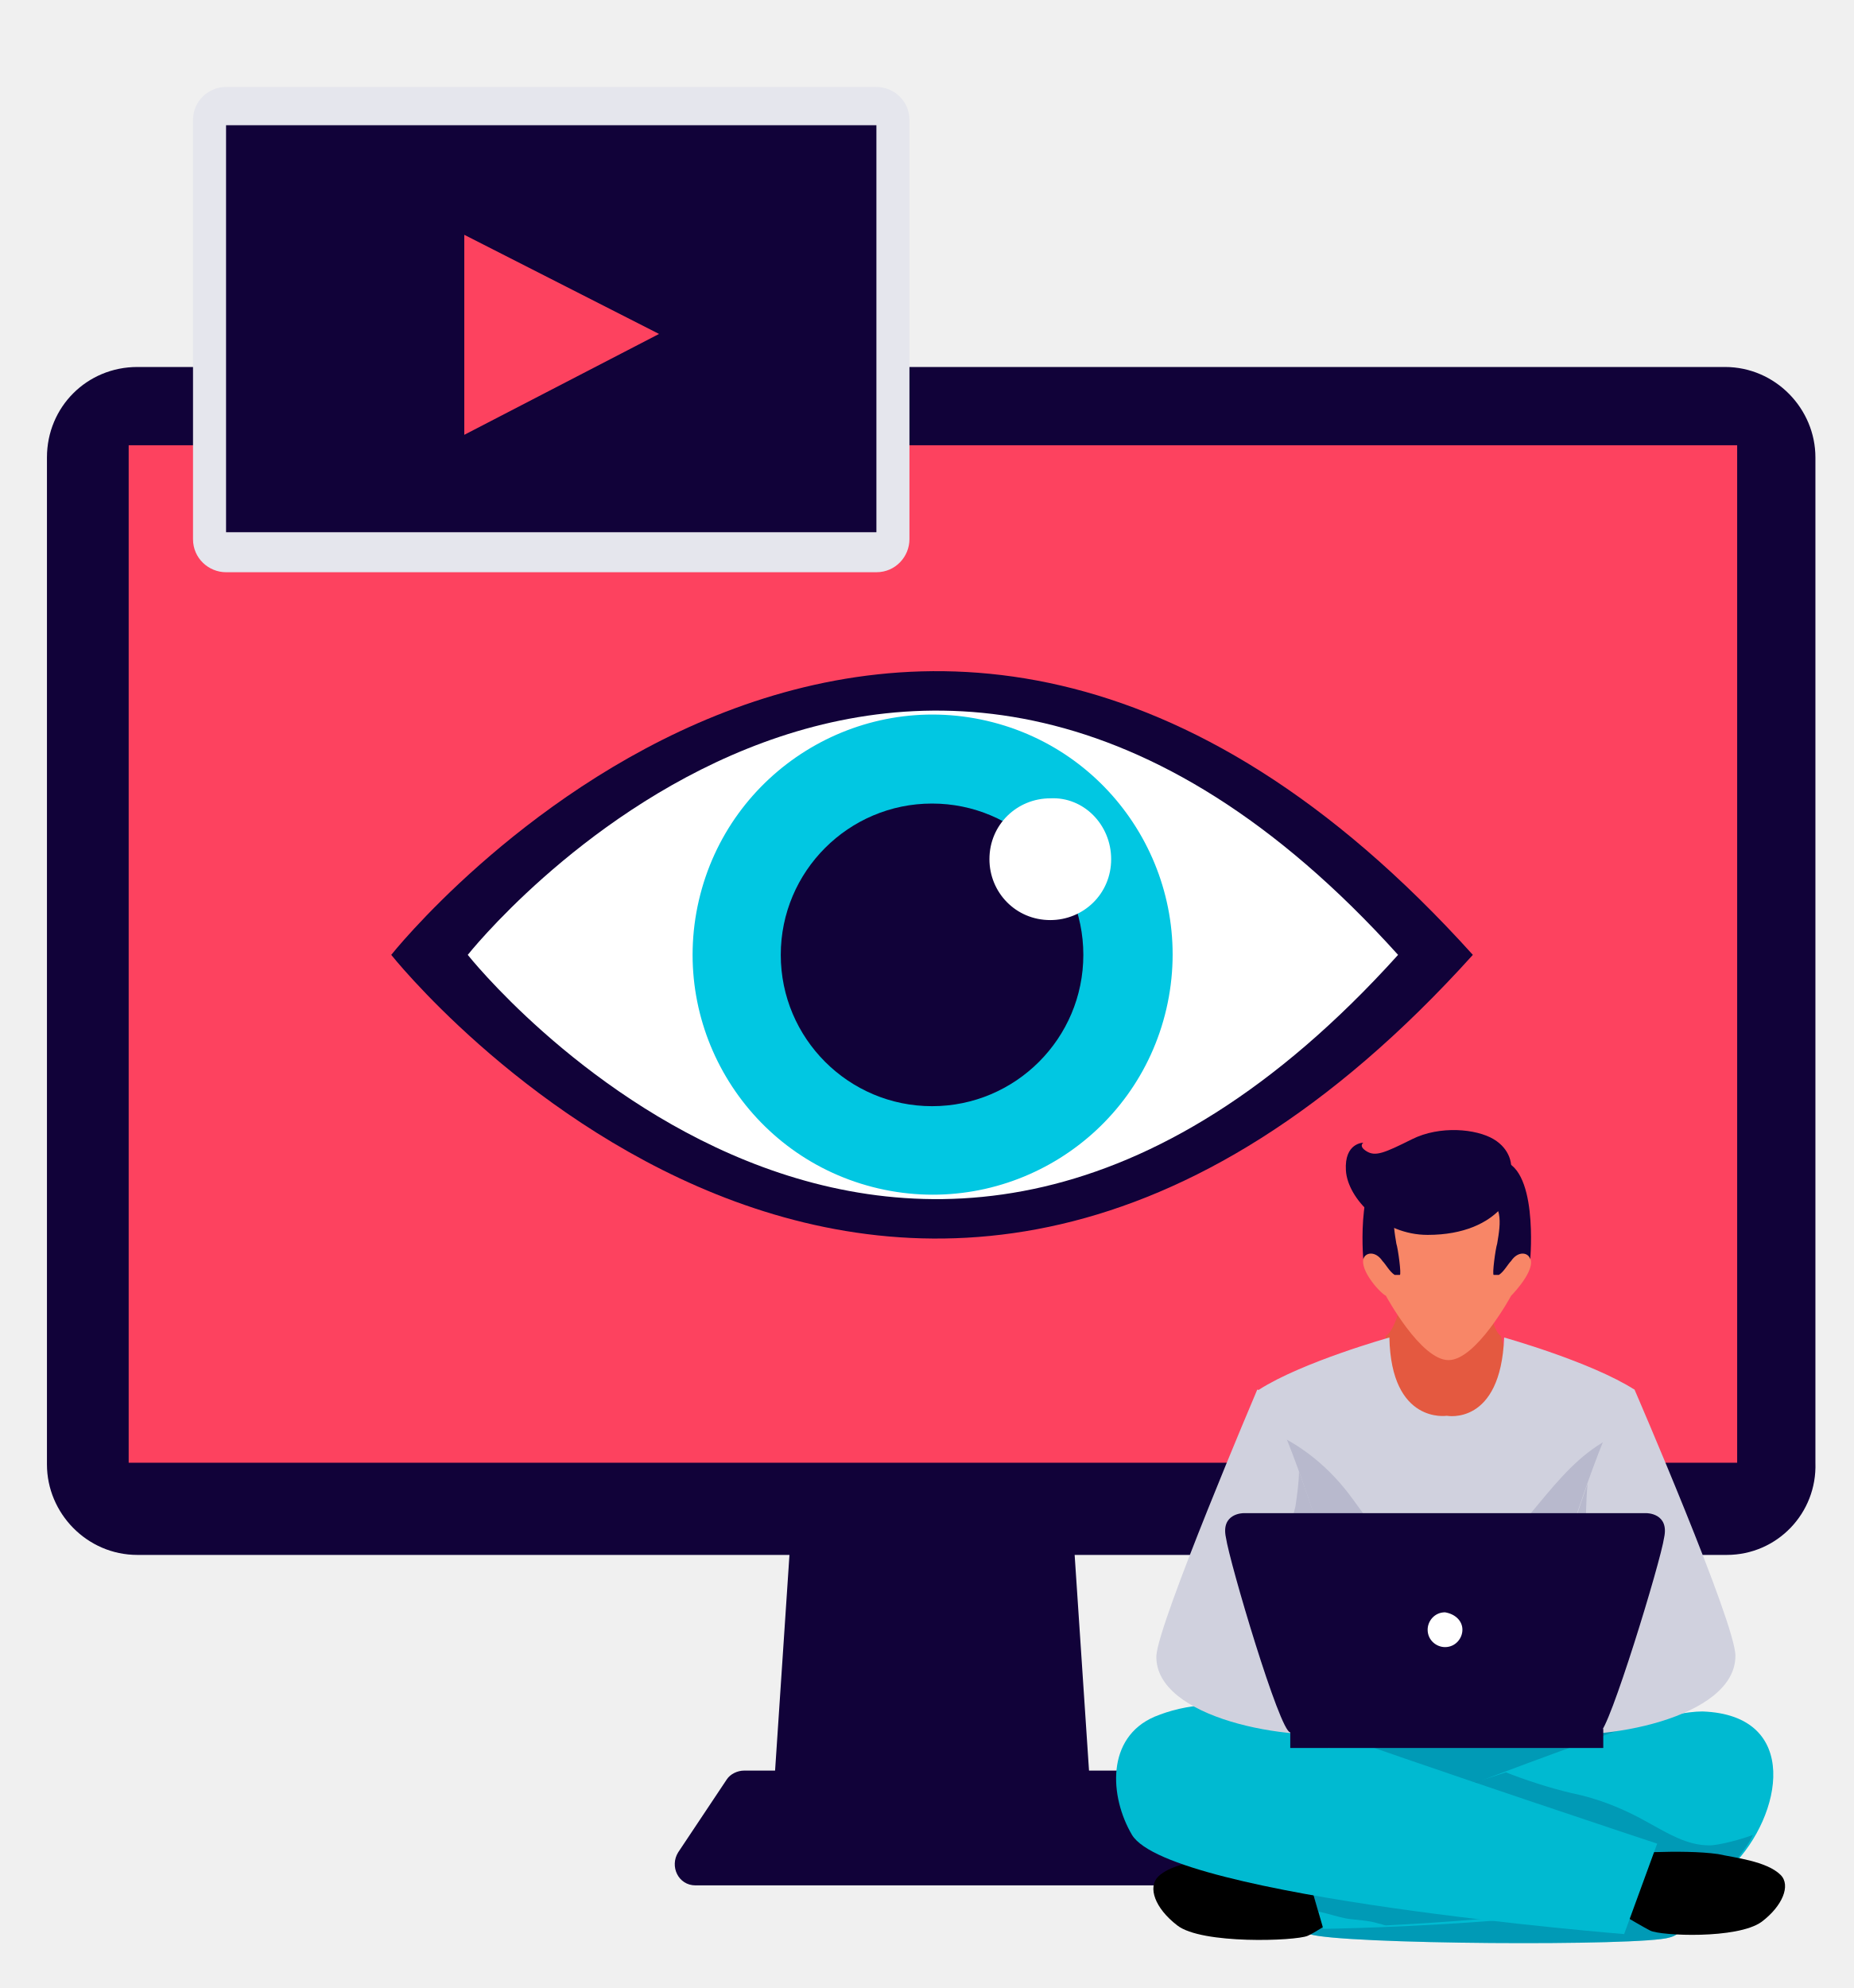
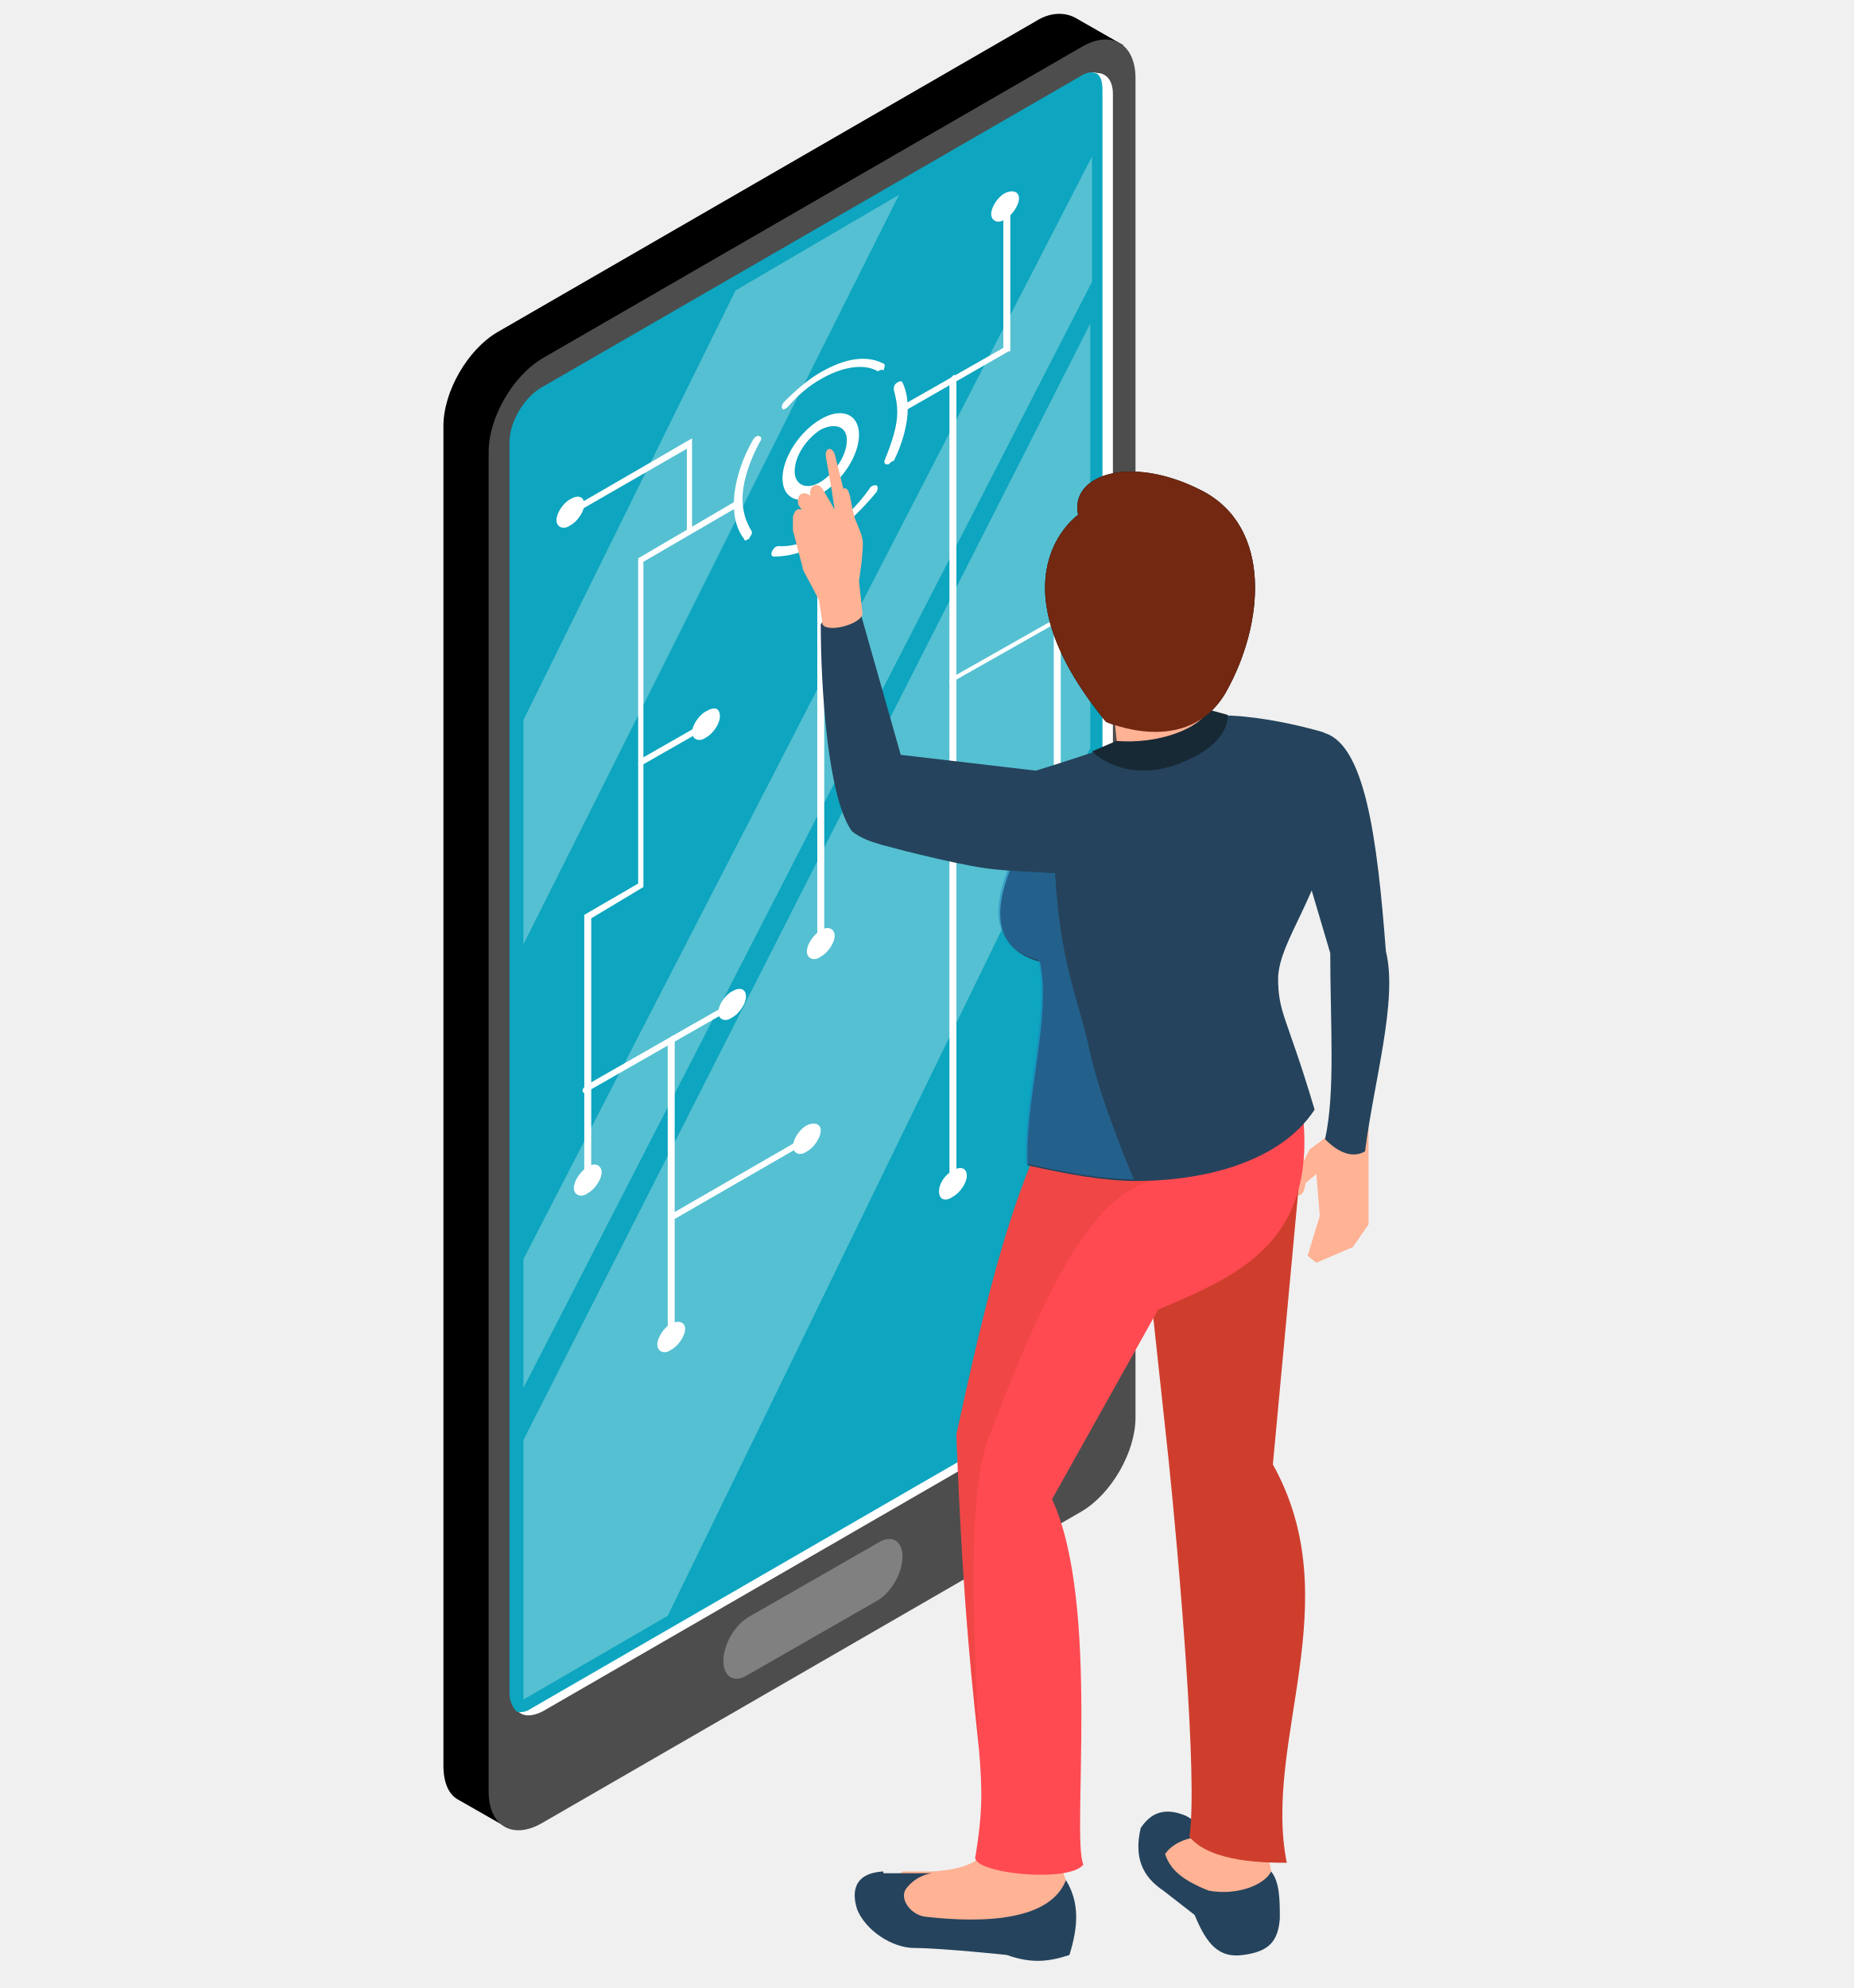
- <svg xmlns="http://www.w3.org/2000/svg" version="1.1" id="Layer_1" x="0px" y="0px" viewBox="0 0 106.6 114.3" style="enable-background:new 0 0 106.6 114.3;" xml:space="preserve">
+ <svg xmlns="http://www.w3.org/2000/svg" xmlns:xlink="http://www.w3.org/1999/xlink" version="1.1" id="Layer_1" x="0px" y="0px" viewBox="0 0 106.6 114.3" style="enable-background:new 0 0 106.6 114.3;" xml:space="preserve">
  <style type="text/css">
- 	.st0{fill:#110239;}
- 	.st1{fill:#FD425F;}
- 	.st2{fill:#616161;}
- 	.st3{fill:#00BAD1;}
- 	.st4{opacity:0.32;fill:#00547A;}
- 	.st5{fill:#E45940;}
- 	.st6{fill:#F88667;}
- 	.st7{fill:#D0D1DE;}
- 	.st8{fill:#B8B9CD;}
- 	.st9{fill:#FFFFFF;}
- 	.st10{fill:#01C7E2;}
- 	.st11{fill:#E5E6ED;}
+ 	.st0{fill:#4D4D4D;}
+ 	.st1{fill:#FFFFFF;}
+ 	.st2{fill:#0DA5BF;}
+ 	.st3{opacity:0.3;fill:#FFFFFF;}
+ 	.st4{fill:#808080;}
+ 	.st5{fill:#FFB294;}
+ 	.st6{fill:#25435C;}
+ 	.st7{fill:#CF3E2D;}
+ 	.st8{fill:#FF4A51;}
+ 	.st9{opacity:0.3;fill:#CF3E2D;}
+ 	.st10{opacity:0.5;fill:#227FBC;}
+ 	.st11{fill:#172935;}
+ 	.st12{fill:#722811;}
</style>
  <g>
    <g>
-       <polygon class="st0" points="62.9,105.9 44.3,105.9 45.8,83.4 61.4,83.4   " />
-       <path class="st0" d="M65.4,102.3c-0.2-0.3-0.6-0.5-1-0.5H54h-0.9H42.8c-0.4,0-0.8,0.2-1,0.5l-2.8,4.2c-0.5,0.8,0,1.9,1,1.9h13.1    H54h13.1c1,0,1.6-1.1,1-1.9L65.4,102.3z" />
-       <path class="st0" d="M99.3,89.4H7.9c-2.9,0-5.2-2.4-5.2-5.2V26.3c0-2.9,2.3-5.2,5.2-5.2h91.3c2.9,0,5.2,2.4,5.2,5.2v57.8    C104.5,87,102.2,89.4,99.3,89.4z" />
-       <rect x="7.4" y="25.6" class="st1" width="92.5" height="58.5" />
-     </g>
-     <g>
-       <path class="st2" d="M87.8,101.5c-10.7-2-23.3-4.4-23.3-0.2c0,3.9,4.7,7,8.8,8.9c2.2-0.9,4.7-1,7.1-1.4c4.2-0.7,8.3,0,12.5,0    c4.4-1.8,6.7-5,6.7-5S96,103,87.8,101.5z" />
-       <path class="st3" d="M78.7,108.9c0.3,0.2-3.8,2.1-3.4,2.3c1.8,0.6,19.1,0.7,20.7,0.2c2.7-0.7-5.1-4.1-2.4-4.7    c4.5-3.2,7-7.3,4.6-7.9c-2.7-0.6-7,0.9-9.8,1.2c-2.1,0.2-3.3,0.4-5.3-0.3L76.2,99c-6.9,1.4-8.4,3.9-8.4,3.8c0,1,5.1,3,9.6,5.4    C77.8,108.4,78.3,108.6,78.7,108.9z" />
-       <path class="st4" d="M78.7,108.9c0.3,0.2-3.8,2.1-3.4,2.3c1.8,0.6,19.1,0.7,20.7,0.2c2.7-0.7-5.1-4.1-2.4-4.7    c4.5-3.2,7-7.3,4.6-7.9c-2.7-0.6-7,0.9-9.8,1.2c-2.1,0.2-3.3,0.4-5.3-0.3L76.2,99c-6.9,1.4-8.4,3.9-8.4,3.8c0,1,5.1,3,9.6,5.4    C77.8,108.4,78.3,108.6,78.7,108.9z" />
-       <path d="M76.1,106.3l2.2,3c0,0-2.4,1.7-3.1,2c-0.7,0.3-6.1,0.5-7.5-0.6c-1.3-1-1.7-2.2-1.1-2.8c0.8-0.8,2.8-1,3.8-1.1    C72.8,106.4,76.1,106.3,76.1,106.3z" />
-       <path class="st3" d="M74.8,106.4l1.3,4.5c0,0,21.3-0.3,23.5-3.6c2.9-2.9,4-8.7-1.7-8.9c-0.9,0-2.3,0.3-3.7,0.7    C86.3,101.8,74.8,106.4,74.8,106.4z" />
-       <path class="st4" d="M98.3,106.1c-1.3,0-2.4-0.7-3.5-1.3c-1.4-0.8-2.9-1.4-4.4-1.7c-1.3-0.3-2.8-0.8-3.8-1.2    c-6.2,2-11.8,4.5-11.8,4.5l1,3.5c0.5,0.1,1.1,0.3,1.6,0.4c0.6,0.1,1.3,0.1,1.9,0.3c0.1,0,0.3,0.1,0.4,0.1    c6.1-0.3,18.4-1.3,20.1-3.7c0.3-0.4,0.8-1,1-1.5C100.3,105.7,98.9,106.1,98.3,106.1z" />
-       <path d="M93.1,106.6l-1.8,2.3c0,0,3,1.8,3.6,2.1c0.6,0.3,5,0.5,6.4-0.5c1.2-0.9,1.7-2.1,1.1-2.7c-0.8-0.8-2.7-1-3.6-1.2    C96.7,106.3,93.1,106.6,93.1,106.6z" />
-       <path class="st3" d="M95.3,106l-1.9,5.2c0,0-26.1-2.1-28.3-5.7c-1.3-2.2-1.5-5.6,1.3-6.8c1.7-0.7,4.1-1.1,7.5,0    C82.3,101.7,95.3,106,95.3,106z" />
-       <path class="st5" d="M85,71.2h-1.9h-1.9c0,0-0.5,5-1.5,5.6c0,0-1.2,6,3.3,6c5.5,0,3.3-6,3.3-6C85.5,76.3,85,71.2,85,71.2z" />
+       <path d="M62.7,7.9l0,72.1c0,2-1.4,4.4-3.1,5.4l-29.5,17l-0.9,2.7l-2.8-1.6c-0.6-0.3-0.9-1-0.9-2v-77c0-2,1.4-4.4,3.1-5.4l31-17.9    c0.8-0.5,1.6-0.5,2.2-0.2c0,0,2.8,1.6,2.8,1.6L62.7,7.9z" />
      <g>
-         <path class="st6" d="M87.9,72.2c-0.5-0.6-1.1,0.3-1.1,0.3s0.8-3.3,0-4.8C86,66.3,83.2,67,83.2,67s-2.7-0.8-3.6,0.7     c-0.8,1.5,0,4.8,0,4.8s-0.6-0.9-1.1-0.3c-0.5,0.6,0.8,2.1,1.2,2.3c0,0,2,3.7,3.6,3.7c1.6,0,3.6-3.7,3.6-3.7     C87.1,74.3,88.5,72.8,87.9,72.2z" />
-         <path class="st0" d="M82.5,68.3c0,0-2.1,0.4-2.3,1.5c-0.1,0.5,0,1.1,0.1,1.7c0.1,0.3,0.3,1.8,0.2,1.8c-0.1,0-0.2,0-0.3,0     c-0.3-0.2-0.5-0.6-0.7-0.8c-0.4-0.6-1-0.5-1.1-0.1c0,0-0.5-5.5,1.8-5.7C82.5,66.5,82.5,68.3,82.5,68.3z" />
-         <path class="st0" d="M83.9,68.3c0,0,2.1,0.4,2.3,1.5c0.1,0.5,0,1.1-0.1,1.7c-0.1,0.3-0.3,1.8-0.2,1.8c0.1,0,0.2,0,0.3,0     c0.3-0.2,0.5-0.6,0.7-0.8c0.4-0.6,1-0.5,1.1-0.1c0,0,0.5-5.5-1.8-5.7C83.9,66.5,83.9,68.3,83.9,68.3z" />
-         <path class="st0" d="M86.9,67c0,0,0-0.9-1-1.5c-1-0.6-3.1-0.8-4.7,0c-1.6,0.8-2.1,1-2.6,0.7c-0.5-0.3-0.2-0.5-0.2-0.5     s-1.1,0-1,1.6c0.1,1.6,2.1,3.7,4.7,3.7C86.3,71,87.6,68.2,86.9,67z" />
-       </g>
-       <path class="st7" d="M86.5,76.9c-0.2,5.1-3.3,4.5-3.3,4.5s-3.2,0.5-3.3-4.5c0,0-5,1.4-7.5,3c0,0,1,4.4,1.1,9.3l2.9,11.2l6.8-1.2    l6.8,1.2l2.9-11.2c0.1-4.9,1.1-9.3,1.1-9.3C91.5,78.3,86.5,76.9,86.5,76.9z" />
-       <path class="st8" d="M92.4,82.8c-3.1,1.7-4.7,5.5-7.7,7.4c-3.1,1.9-5.4-2-6.9-4c-1.3-1.8-3-3.2-5-4c0.3,1.8,0.6,4.3,0.7,7.1    l2.9,11.2l6.8-0.8l6.8,0.8l2.9-11.2c0-2.7,0.4-5.2,0.7-6.9C93.1,82.5,92.7,82.6,92.4,82.8z" />
-       <path class="st7" d="M72.3,79.9c0,0-5.7,13.4-5.8,15.3c-0.1,3.6,7.7,5,11.3,4.4l1.5-0.3C79.2,99.3,73.9,79.8,72.3,79.9z" />
-       <path class="st7" d="M94,79.9c0,0,5.8,13.4,5.8,15.3c0,3.6-7.7,5-11.3,4.4L87,99.3C87,99.3,92.3,79.8,94,79.9z" />
-       <path class="st8" d="M74.7,84.6c0,0.6-0.1,1.3-0.2,2c-0.6,2.4-1.4,5-0.5,7.4c0.7,1.9,1.8,3.8,2.8,5.6c0.4,0,0.7,0,1-0.1l1.5-0.3    C79.2,99.3,76.8,90.3,74.7,84.6z" />
-       <path class="st8" d="M90.6,99.5c0.5-1.1,0.7-2.3,0.7-3.6c-0.1-2.5-0.1-5-0.1-7.5c0-1.1,0-2.1,0.1-3.1c-2,5.7-4.3,14-4.3,14    l1.5,0.3C89.1,99.6,89.8,99.6,90.6,99.5z" />
-       <g>
-         <rect x="74.2" y="99.4" class="st0" width="18" height="1.1" />
-         <path class="st0" d="M94.7,87H71.5c0,0-1.3,0-1,1.4c0.2,1.4,3.1,11.2,3.7,11.2c1.1,0,8.9,0,8.9,0s7.8,0,8.9,0     c0.5,0,3.5-9.8,3.7-11.2C96,87,94.7,87,94.7,87z" />
-         <path class="st9" d="M84.1,93.7c0,0.5-0.4,1-1,1c-0.5,0-1-0.4-1-1c0-0.5,0.4-1,1-1C83.7,92.8,84.1,93.2,84.1,93.7z" />
+         <path class="st0" d="M31.2,104.8l31-17.9c1.7-1,3.1-3.4,3.1-5.4v-77c0-2-1.4-2.8-3.1-1.8l-31,17.9c-1.7,1-3.1,3.4-3.1,5.4v77     C28.1,105,29.5,105.8,31.2,104.8z" />
+         <path class="st1" d="M64,5.4v72c0,1.1-0.8,2.5-1.8,3.1l-31,17.9c-0.6,0.3-1.1,0.3-1.4,0c-0.2-0.2-0.4-0.6-0.4-1v-72     c0-1.1,0.8-2.5,1.8-3.1l31-17.9c0.3-0.2,0.6-0.3,0.9-0.2C63.6,4.2,64,4.6,64,5.4z" />
+         <path class="st2" d="M63.4,5.2v72c0,1.1-0.8,2.5-1.8,3.1l-31,17.9c-0.3,0.2-0.6,0.3-0.9,0.2c-0.2-0.2-0.4-0.6-0.4-1v-72     c0-1.1,0.8-2.5,1.8-3.1l31-17.9c0.3-0.2,0.6-0.3,0.9-0.2C63.3,4.3,63.4,4.7,63.4,5.2z" />
+         <polygon class="st3" points="51.7,11.2 42.3,16.7 30.1,41.4 30.1,54.3    " />
+         <polygon class="st3" points="30.1,72.4 30.1,79.8 62.8,16.2 62.8,9    " />
+         <path class="st3" d="M30.1,82.8v14.6c0,0.1,0,0.2,0,0.3c0.1,0,0.1-0.1,0.2-0.1l8.1-4.7l24.3-49.9V18.6L30.1,82.8z" />
+         <path class="st4" d="M43,96.3l7.5-4.3c0.8-0.5,1.4-1.6,1.4-2.5s-0.6-1.3-1.4-0.8L43,93c-0.8,0.5-1.4,1.6-1.4,2.5     S42.2,96.8,43,96.3z" />
      </g>
    </g>
    <g>
-       <g>
-         <path class="st0" d="M22.5,54.9c0,0,29.1,36.7,62.2,0C51.6,18.2,22.5,54.9,22.5,54.9z" />
-         <path class="st9" d="M26.9,54.9c0,0,25,31.6,53.5,0C51.9,23.3,26.9,54.9,26.9,54.9z" />
-       </g>
-       <ellipse transform="matrix(0.2257 -0.9742 0.9742 0.2257 -11.9485 94.7121)" class="st10" cx="53.6" cy="54.9" rx="13.8" ry="13.8" />
-       <path class="st0" d="M62.3,54.9c0,4.8-3.9,8.7-8.7,8.7c-4.8,0-8.7-3.9-8.7-8.7c0-4.8,3.9-8.7,8.7-8.7    C58.4,46.2,62.3,50.1,62.3,54.9z" />
-       <path class="st9" d="M63.9,49.4c0,2-1.6,3.5-3.5,3.5c-2,0-3.5-1.6-3.5-3.5c0-2,1.6-3.5,3.5-3.5C62.3,45.8,63.9,47.4,63.9,49.4z" />
+       <defs>
+         <path id="SVGID_1_" d="M63.4,5.2v72c0,1.1-0.8,2.5-1.8,3.1l-31,17.9c-0.3,0.2-0.6,0.3-0.9,0.2c-0.2-0.2-0.4-0.6-0.4-1v-72     c0-1.1,0.8-2.5,1.8-3.1l31-17.9c0.3-0.2,0.6-0.3,0.9-0.2C63.3,4.3,63.4,4.7,63.4,5.2z" />
+       </defs>
+       <clipPath id="SVGID_2_">
+         <use xlink:href="#SVGID_1_" style="overflow:visible;" />
+       </clipPath>
    </g>
    <g>
      <g>
-         <path class="st11" d="M50.4,32.9H13c-1,0-1.9-0.8-1.9-1.9V6.9C11.1,5.8,12,5,13,5h37.4c1,0,1.9,0.8,1.9,1.9V31     C52.3,32,51.5,32.9,50.4,32.9z" />
-         <rect x="13" y="7.2" class="st0" width="37.4" height="23.4" />
+         <path class="st1" d="M47.2,28.4C46,29.1,45,28.7,45,27.5c0-1.2,1-2.7,2.2-3.4c1.2-0.7,2.2-0.3,2.2,0.9     C49.4,26.2,48.4,27.7,47.2,28.4z M47.2,24.7c-0.8,0.5-1.5,1.5-1.5,2.4c0,0.8,0.7,1.1,1.5,0.6c0.8-0.5,1.5-1.5,1.5-2.4     C48.7,24.5,48,24.3,47.2,24.7z" />
+         <path class="st1" d="M50.6,21.3c-0.1,0-0.1,0.1-0.2,0c-0.8-0.4-2-0.2-3.2,0.5c-0.7,0.4-1.3,0.9-1.9,1.6c-0.1,0.1-0.3,0.2-0.3,0.1     c-0.1-0.1,0-0.3,0.1-0.4c0.7-0.7,1.4-1.3,2.1-1.7c1.4-0.8,2.6-1,3.6-0.5c0.1,0,0.1,0.2,0,0.4C50.7,21.2,50.6,21.3,50.6,21.3z" />
+         <path class="st1" d="M51.1,26.7c0,0-0.1,0-0.1,0c-0.1,0-0.2-0.1-0.1-0.3c0.4-1,0.7-1.9,0.7-2.7c0-0.5-0.1-0.9-0.2-1.3     c0-0.1,0-0.3,0.2-0.4c0.1-0.1,0.3-0.1,0.3,0c0.2,0.4,0.3,0.9,0.3,1.5c0,0.9-0.3,2-0.8,3C51.3,26.5,51.2,26.6,51.1,26.7z" />
+         <path class="st1" d="M47.2,31.2c-1,0.6-1.9,0.8-2.7,0.8c-0.1,0-0.2-0.1-0.1-0.3c0.1-0.2,0.2-0.3,0.4-0.3c1.6,0.1,3.8-1.3,5.2-3.3     c0.1-0.2,0.3-0.2,0.4-0.2c0.1,0.1,0.1,0.2,0,0.4C49.4,29.5,48.3,30.5,47.2,31.2z" />
+         <path class="st1" d="M43,31c-0.1,0.1-0.2,0.1-0.2,0c-0.4-0.5-0.6-1.2-0.6-2c0-1.1,0.4-2.5,1.1-3.7c0.1-0.2,0.3-0.3,0.4-0.2     c0.1,0,0.1,0.2,0,0.3c-0.6,1.1-1,2.3-1,3.3c0,0.7,0.2,1.3,0.5,1.8c0.1,0.1,0,0.3-0.1,0.4C43.1,31,43.1,31,43,31z" />
+         <path class="st1" d="M39.7,30.7c-0.1,0.1-0.2,0-0.2-0.1v-4.8l-6.6,3.8c-0.1,0.1-0.2,0-0.2-0.1c0-0.1,0.1-0.2,0.2-0.3l6.9-4v5.2     C39.9,30.5,39.8,30.7,39.7,30.7z" />
+         <path class="st1" d="M58,20.2l-6.1,3.5c-0.1,0.1-0.2,0-0.2-0.1c0-0.1,0.1-0.2,0.2-0.3l5.8-3.3v-8c0-0.1,0.1-0.2,0.2-0.3     s0.2,0,0.2,0.1V20.2z" />
+         <path class="st1" d="M60.8,59.7c-0.1,0.1-0.2,0-0.2-0.1V35.9l-6,3.4V21.9c0-0.1,0.1-0.2,0.2-0.3c0.1-0.1,0.2,0,0.2,0.1v17.1     l6-3.4v24C61,59.5,60.9,59.6,60.8,59.7z" />
+         <path class="st1" d="M47.2,54.4c-0.1,0.1-0.2,0-0.2-0.1V31c0-0.1,0.1-0.2,0.2-0.3c0.1-0.1,0.2,0,0.2,0.1v23.4     C47.3,54.3,47.3,54.4,47.2,54.4z" />
+         <path class="st1" d="M40.4,42l-3.5,2c-0.1,0.1-0.2,0-0.2-0.1s0.1-0.2,0.2-0.3l3.5-2c0.1-0.1,0.2,0,0.2,0.1     C40.5,41.9,40.5,42,40.4,42z" />
+         <path class="st1" d="M54.8,68.2c-0.1,0.1-0.2,0-0.2-0.1v-29c0-0.1,0.1-0.2,0.2-0.3c0.1-0.1,0.2,0,0.2,0.1v29     C55,68.1,54.9,68.2,54.8,68.2z" />
+         <path class="st1" d="M33.8,68c-0.1,0.1-0.2,0-0.2-0.1V52.6l3.1-1.8V32.1l5.8-3.4c0.1-0.1,0.2,0,0.2,0.1s-0.1,0.2-0.2,0.3L37,32.3     V51L34,52.8v15C34,67.9,33.9,68,33.8,68z" />
+         <path class="st1" d="M42.1,58l-8.4,4.8c-0.1,0.1-0.2,0-0.2-0.1c0-0.1,0.1-0.2,0.2-0.3l8.4-4.8c0.1-0.1,0.2,0,0.2,0.1     C42.3,57.8,42.2,57.9,42.1,58z" />
+         <path class="st1" d="M33.6,29c0,0.4-0.4,1-0.8,1.2c-0.4,0.3-0.8,0.1-0.8-0.3c0-0.4,0.4-1,0.8-1.2C33.3,28.4,33.6,28.6,33.6,29z" />
+         <path class="st1" d="M41.4,41.2c0,0.4-0.4,1-0.8,1.2c-0.4,0.3-0.8,0.1-0.8-0.3s0.4-1,0.8-1.2C41.1,40.6,41.4,40.7,41.4,41.2z" />
+         <path class="st1" d="M58.6,11.4c0,0.4-0.4,1-0.8,1.2c-0.4,0.3-0.8,0.1-0.8-0.3s0.4-1,0.8-1.2C58.2,10.9,58.6,11,58.6,11.4z" />
+         <path class="st1" d="M42.9,57.3c0,0.4-0.4,1-0.8,1.2c-0.4,0.3-0.8,0.1-0.8-0.3s0.4-1,0.8-1.2C42.6,56.7,42.9,56.9,42.9,57.3z" />
+         <path class="st1" d="M39.4,76.4c0,0.4-0.4,1-0.8,1.2c-0.4,0.3-0.8,0.1-0.8-0.3s0.4-1,0.8-1.2C39,75.9,39.4,76,39.4,76.4z" />
+         <path class="st1" d="M47.2,65c0,0.4-0.4,1-0.8,1.2c-0.4,0.3-0.8,0.1-0.8-0.3c0-0.4,0.4-1,0.8-1.2C46.8,64.5,47.2,64.6,47.2,65z" />
+         <path class="st1" d="M34.6,67.4c0,0.4-0.4,1-0.8,1.2c-0.4,0.3-0.8,0.1-0.8-0.3c0-0.4,0.4-1,0.8-1.2C34.2,66.8,34.6,67,34.6,67.4z     " />
+         <path class="st1" d="M48,53.8c0,0.4-0.4,1-0.8,1.2c-0.4,0.3-0.8,0.1-0.8-0.3c0-0.4,0.4-1,0.8-1.2C47.6,53.2,48,53.4,48,53.8z" />
+         <path class="st1" d="M55.6,67.6c0,0.4-0.4,1-0.8,1.2C54.4,69.1,54,69,54,68.5s0.4-1,0.8-1.2C55.3,67,55.6,67.2,55.6,67.6z" />
+         <path class="st1" d="M61.6,58.9c0,0.4-0.4,1-0.8,1.2c-0.4,0.3-0.8,0.1-0.8-0.3s0.4-1,0.8-1.2C61.2,58.3,61.6,58.4,61.6,58.9z" />
      </g>
-       <polygon class="st1" points="26.7,13.5 26.7,25 37.9,19.2   " />
+       <path class="st1" d="M38.6,77.1c-0.1,0.1-0.2,0-0.2-0.1V59.9c0-0.1,0.1-0.2,0.2-0.3c0.1-0.1,0.2,0,0.2,0.1v17.1    C38.8,76.9,38.7,77,38.6,77.1z" />
+       <path class="st1" d="M46.4,65.7l-7.8,4.5c-0.1,0.1-0.2,0-0.2-0.1c0-0.1,0.1-0.2,0.2-0.3l7.8-4.5c0.1-0.1,0.2,0,0.2,0.1    C46.6,65.5,46.5,65.6,46.4,65.7z" />
+     </g>
+     <g>
+       <g>
+         <g>
+           <path class="st5" d="M76.9,64.2l-0.4,1l-1.2,0.9l-0.7,1.4l-0.2,0.8c0,0.6,0.5,0.5,0.6,0.1l0.1-0.4l0.6-0.5l0.2,2.4l-0.7,2.3      l0.5,0.4l2.1-0.9l0.9-1.3v-4.7v-1.4L76.9,64.2z" />
+           <path class="st5" d="M69.4,104.8c-0.1,0.3-0.1,0.5-0.2,0.7c-0.8-0.3-1.5-0.2-2.1,0.5l-0.6,1l2.7,2.3H72l1.2-1.2l-0.5-2.6      C71.6,105.5,70.6,105.2,69.4,104.8z" />
+           <path class="st6" d="M73.1,107.6c-0.4,0.8-2,1.4-3.6,1.1c-1.5-0.6-2.2-1.2-2.5-2.1c0.4-0.6,1.3-1,2.2-1l0.2-0.5l-1.2-0.7      c-1.2-0.5-2-0.2-2.6,0.7c-0.4,1.7,0.1,2.8,1.3,3.6l1.8,1.4c0.7,1.7,1.4,2.5,2.8,2.3c1.5-0.2,2-0.8,2.1-2.1      C73.6,109.3,73.6,108.2,73.1,107.6z" />
+           <path class="st7" d="M73.2,84.2l1.6-17.2l-8.7,6.7l1.1,10.2c0.6,5.8,1.7,18.5,1.2,21.7c1.2,1.5,4.5,1.5,5.6,1.5      C72.6,100.1,77.6,92.1,73.2,84.2z" />
+           <path class="st5" d="M53.6,107.6h-1.7l-1.2,1.1l1.2,2.2l9.1-0.7l0.3-2.1l-0.6-1.6c-1.3-0.1-2.5-0.1-3.8-0.5      C56.5,107.1,55.3,107.5,53.6,107.6z" />
+           <path class="st8" d="M66.6,75.3l-6.1,10.9c2.8,6,1.1,19.4,1.8,21c-0.8,1.1-6.6,0.5-6.2-0.5c0.4-2.4,0.4-3.8,0.2-6.1      c-0.3-3-0.9-7.6-1.3-18.1c1.3-6,2.6-11.5,4.3-15.6c0.4-1,0.8-1.9,1.2-2.8l14.1-2.1C76.5,71.2,71.5,73.2,66.6,75.3z" />
+           <path class="st6" d="M50.8,107.6c-1.8,0.1-1.8,1.3-1.5,2.2c0.5,1.2,2,2.2,3.3,2.2c1.5,0,5.3,0.4,5.3,0.4c1.4,0.5,2.4,0.4,3.6,0      c0.5-1.6,0.6-3-0.2-4.3c-0.9,2.3-4.6,2.5-8.1,2.1c-0.8-0.1-1.5-1-1.1-1.6c0.3-0.4,0.8-0.8,1.5-0.9H50.8z" />
+           <path class="st9" d="M66.6,67.8c-4.1,0.7-7,7.7-9.8,15c-1.2,3.5-0.8,10.8-0.5,17.7c-0.3-3-0.9-7.5-1.3-18.1      c1.3-6,2.6-11.5,4.3-15.6L66.6,67.8z" />
+           <path class="st6" d="M76.2,65.5c0.6-2.7,0.3-6.6,0.3-10.7l-1.6-5.4l1.1-7.3c2.5,0.5,3.2,6.1,3.7,12.6c0.7,2.8-0.7,7.5-1.2,11.5      C77.8,66.6,77,66.3,76.2,65.5z" />
+           <path class="st6" d="M73.5,56.2c0,2.1,0.5,2.2,2.1,7.6c-1.9,2.9-6.1,4.1-10.3,4.1c-1.8,0-4-0.4-6.2-0.9      c-0.2-3.7,1.4-8.6,0.7-11.7c-3.6-1-2.1-4.6-1.1-6.7c0.1-0.3,0.3-0.6,0.4-0.9c0.6-1.8,0.5-3.4,0.5-3.4s5.5-1.7,8.2-2.8      c2.7-1.1,8.3,0.6,8.3,0.6s1.4,0.9,0.7,4.7C75.9,51.6,73.6,54,73.5,56.2z" />
+           <path class="st10" d="M65.2,67.8c-1.8,0-4-0.4-6.2-0.9c-0.2-3.7,1.4-8.6,0.7-11.7c-3.6-1-2.1-4.6-1.1-6.7      c0.1-0.3,0.3-0.6,0.4-0.9c0.5-0.1,1.1-0.2,1.6-0.3c0,7.7,1.4,9.8,2.1,13.3C63.4,63.6,65.2,67.8,65.2,67.8z" />
+           <path d="M62,29.6c0,0-5.2,3.6,1.6,11.9c0,0,4.7,2.1,6.9-1.7c2.2-3.9,2.7-9.5-1.4-11.6C65,26.1,61.5,27.3,62,29.6z" />
+           <path class="st5" d="M63.8,38.5l0.5,4.9c1.2,1,5.6-0.3,5.5-1.8l-1.4-4.1L63.8,38.5z" />
+           <path class="st11" d="M64.2,42.6l-1.4,0.6c0,0,2.1,2.2,5.7,0.4c2.3-1.1,2.1-2.5,2.1-2.5l-1.1-0.3C69,41.9,66.6,42.8,64.2,42.6z" />
+           <path class="st12" d="M62,29.6c0,0-5.2,3.6,1.6,11.9c0,0,4.7,2.1,6.9-1.7c2.2-3.9,2.7-9.5-1.4-11.6C65,26.1,61.5,27.3,62,29.6z" />
+         </g>
+       </g>
+       <path class="st6" d="M62,48.3c0,0,0,0.1,0,0.1c-0.1,0.6-0.3,1.2-0.7,1.5c-0.3,0.2-0.6,0.3-0.9,0.3c-1.1-0.1-2.1-0.1-3-0.2    c-1.6-0.1-5.5-1.1-6.6-1.4c-0.7-0.2-1.3-0.4-1.8-0.8c-1.4-1.9-1.8-8.3-1.8-11.9c0.4-0.7,2-1.1,2.3-0.6l2.3,8.1l7.7,0.9    c0,0,0,0,0.1,0C61.4,44.4,62.2,46.6,62,48.3z" />
+       <path class="st5" d="M47.3,35.9c0-0.1-0.2-1.4-0.2-1.4l-0.9-1.7l-0.6-2.3v-0.8c0.1-0.3,0.2-0.5,0.5-0.4L45.9,29    c-0.1-0.6,0.3-0.8,0.7-0.5c-0.1-0.6,0.4-0.8,0.7-0.4l0.7,1.2L47.8,28l-0.3-1.7c-0.1-0.5,0.3-0.7,0.5-0.2l0.5,2    c0.2-0.1,0.3,0.1,0.4,0.5c0,0,0.1,0.6,0.2,1c0.1,0.4,0.4,0.9,0.5,1.4c0.1,0.5-0.2,2.4-0.2,2.4l0.2,1.9    C49.5,35.9,47.6,36.4,47.3,35.9z" />
    </g>
  </g>
</svg>
